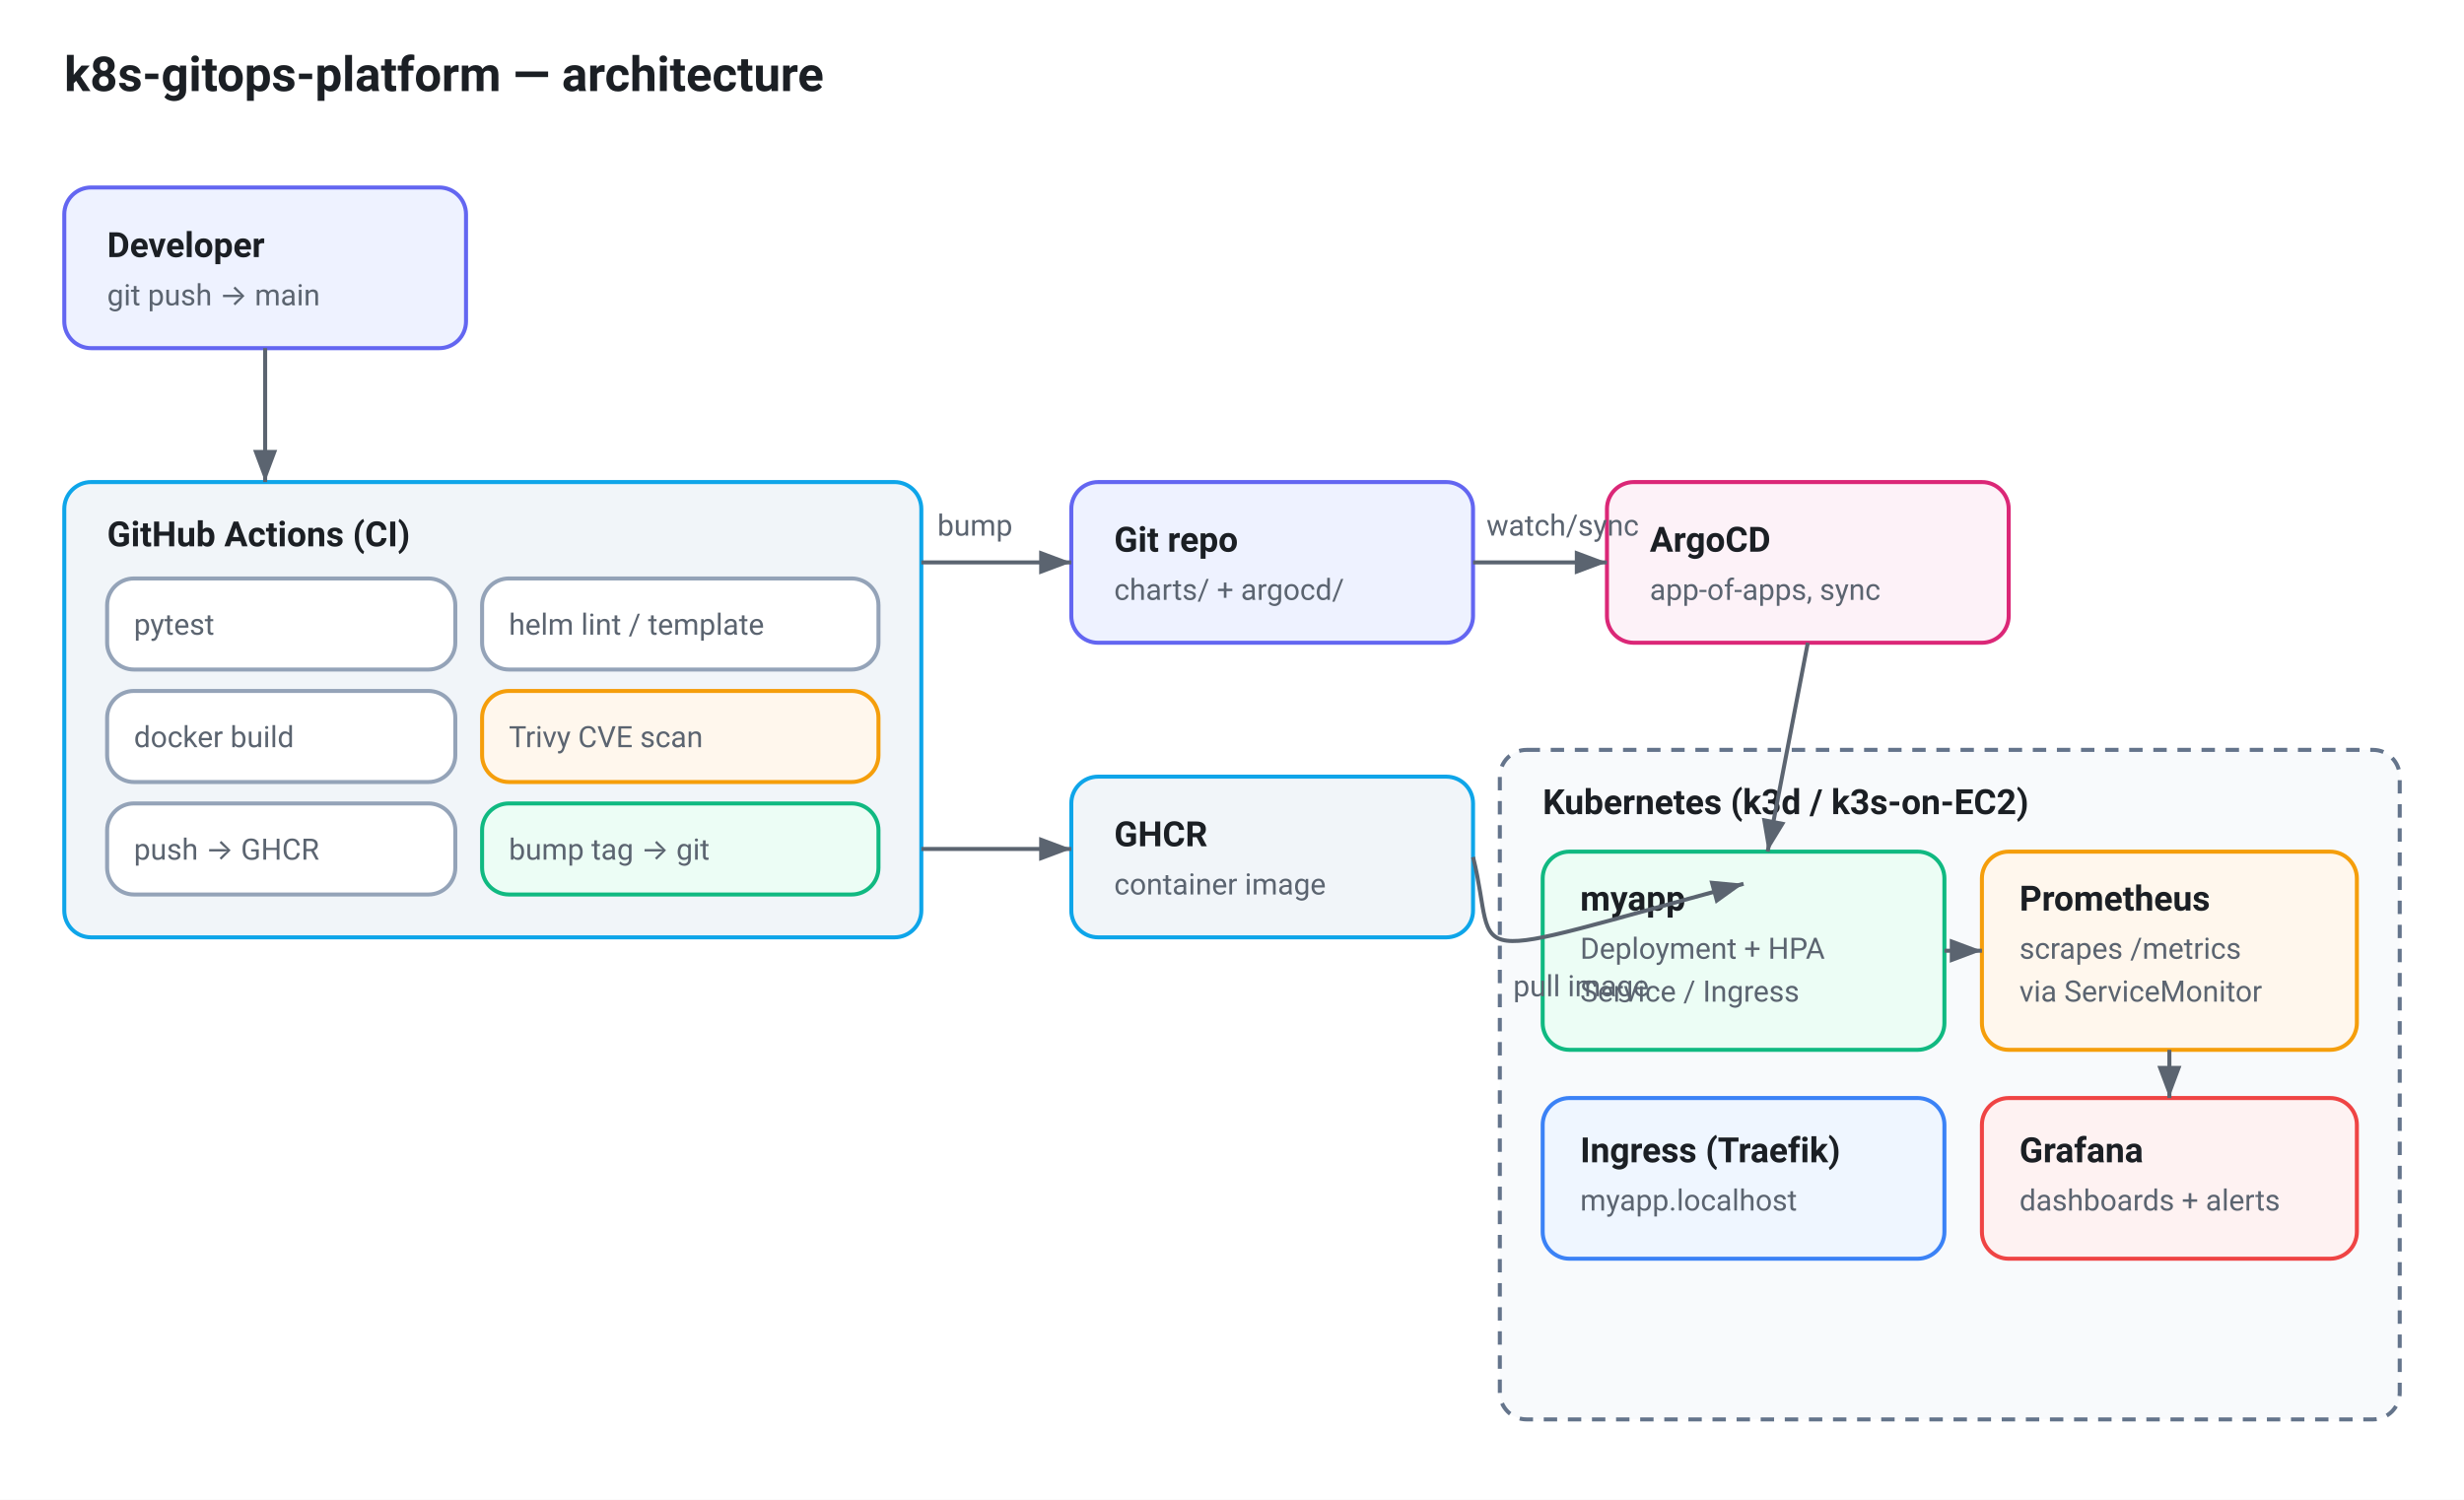
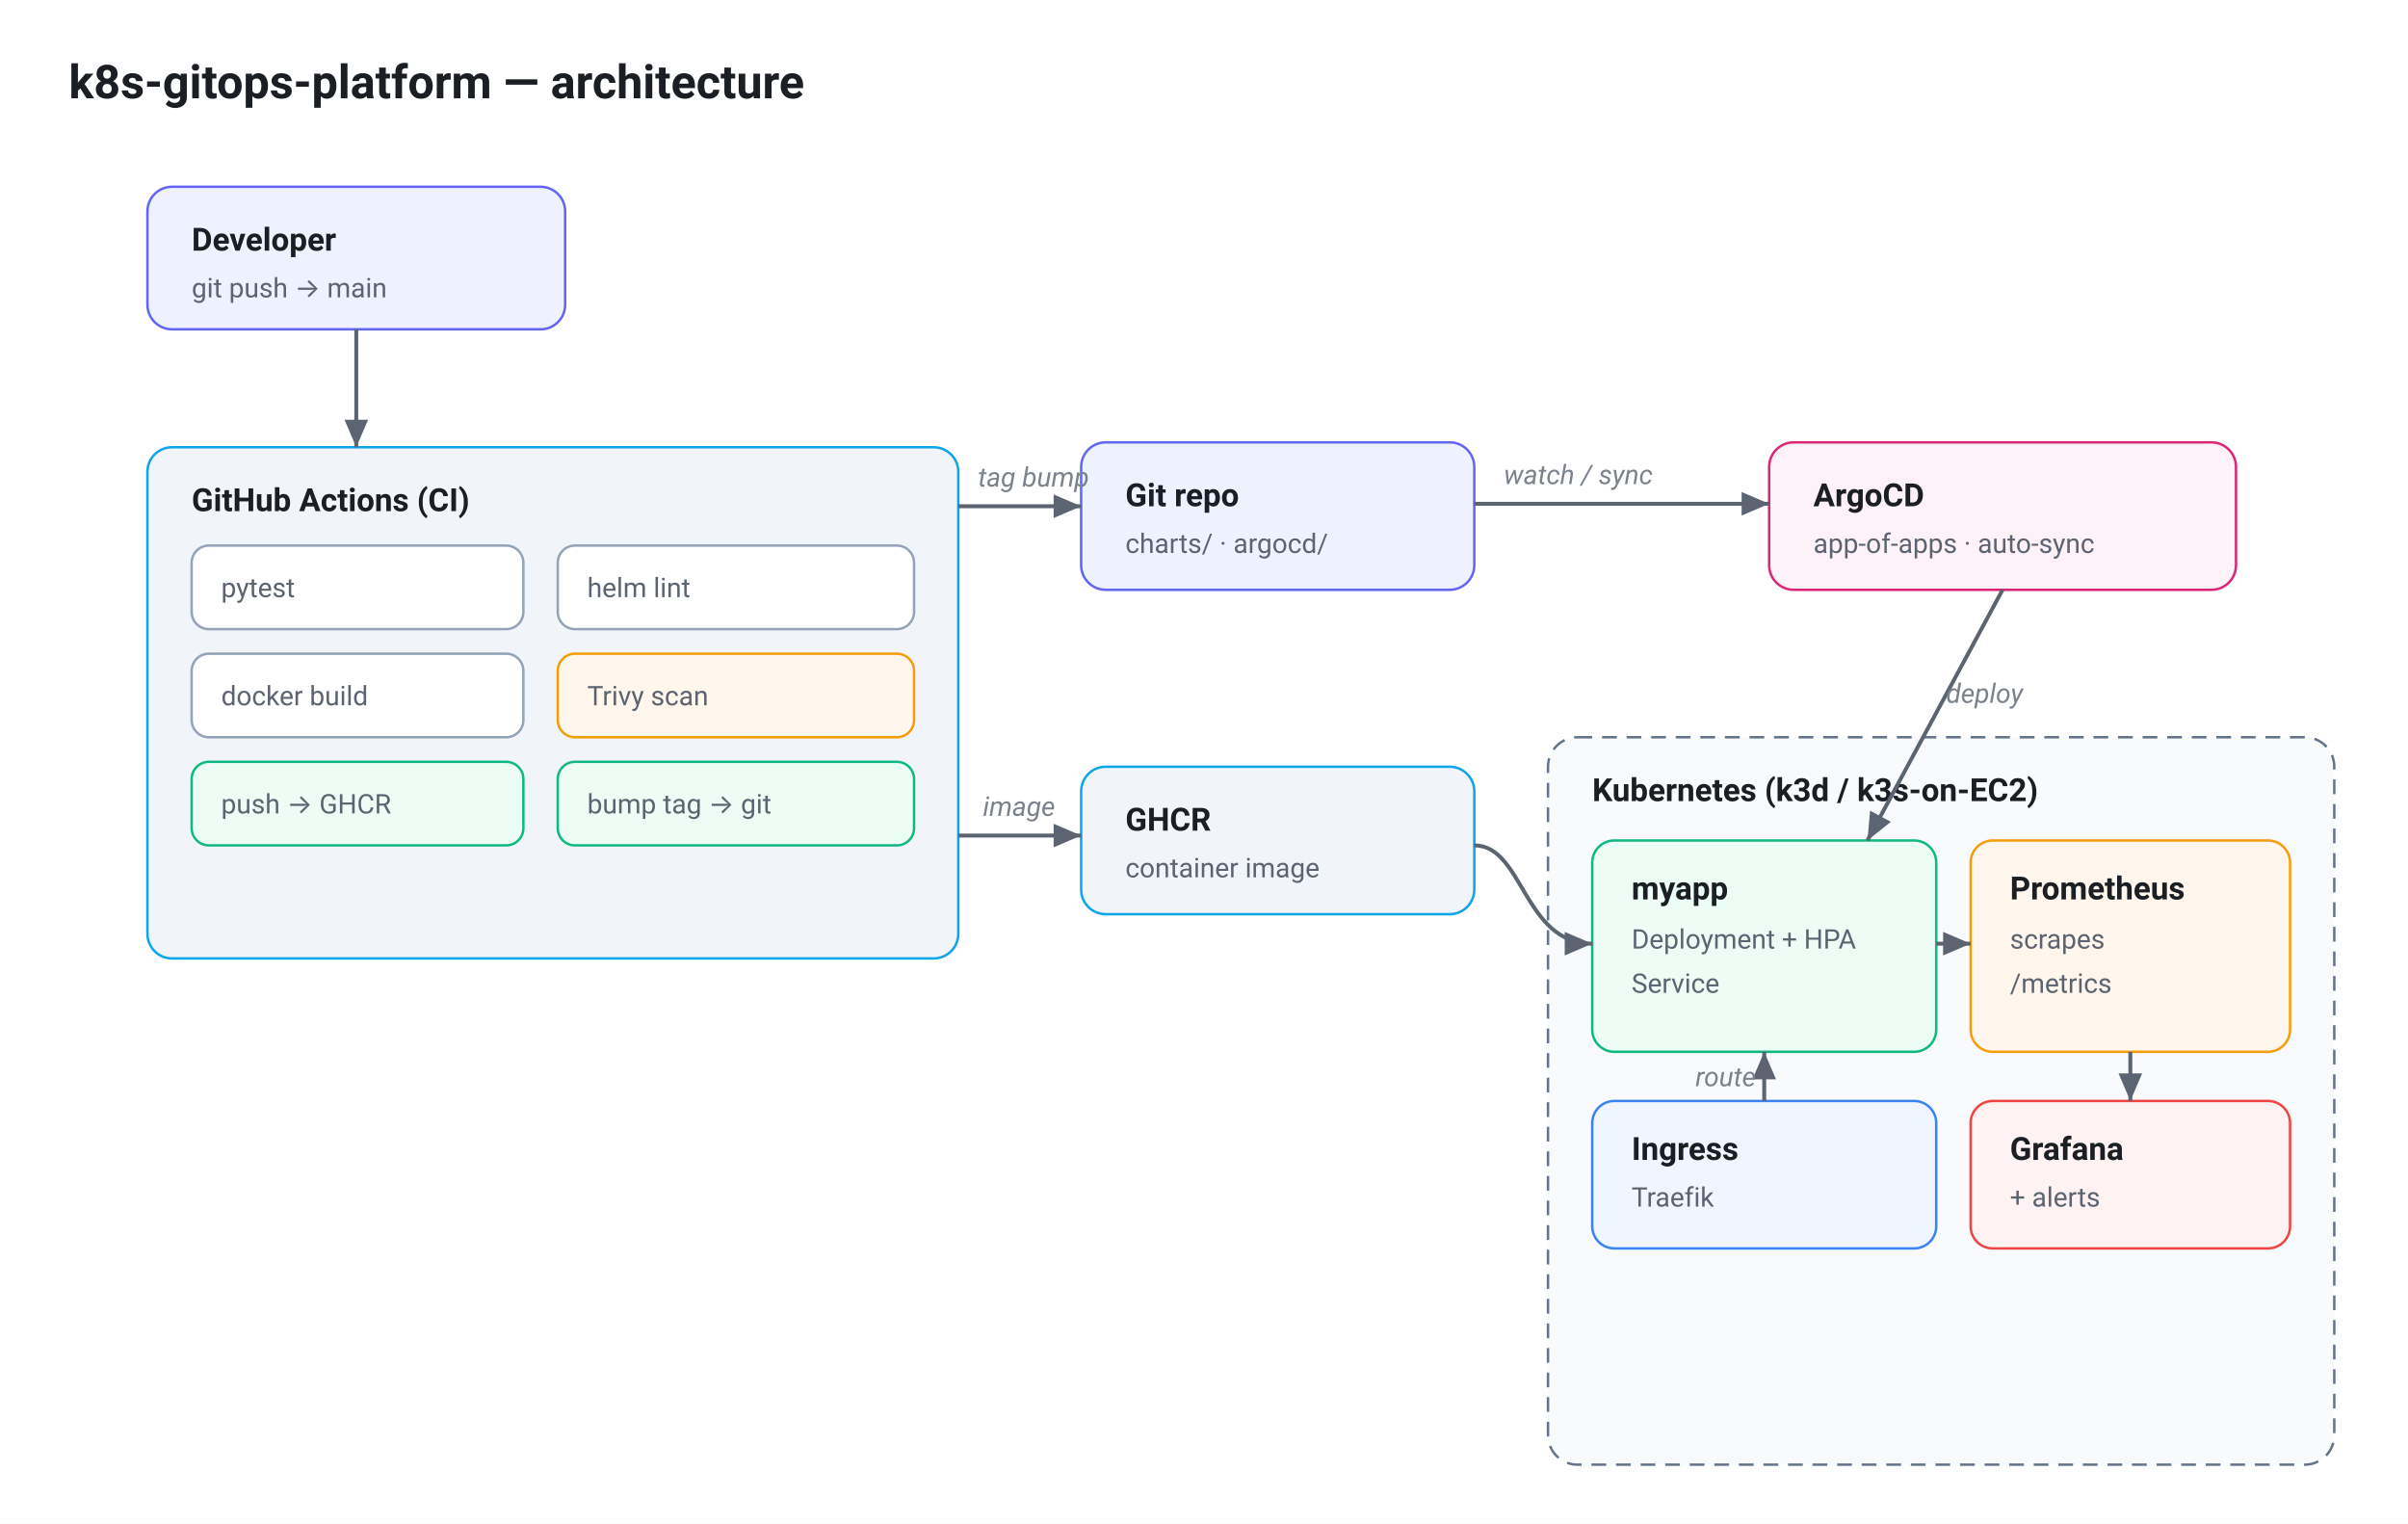
- <svg xmlns="http://www.w3.org/2000/svg" viewBox="0 0 920 560" font-family="-apple-system,Segoe UI,Roboto,sans-serif">
+ <svg xmlns="http://www.w3.org/2000/svg" viewBox="0 0 980 620" font-family="-apple-system,Segoe UI,Roboto,sans-serif">
  <defs>
-     <marker id="arrow" markerWidth="10" markerHeight="10" refX="8" refY="3" orient="auto">
-       <path d="M0,0 L8,3 L0,6 Z" fill="#5b6470" />
+     <marker id="arrow" markerWidth="9" markerHeight="9" refX="7" refY="3" orient="auto">
+       <path d="M0,0 L7,3 L0,6 Z" fill="#5b6470" />
    </marker>
    <style>
-       .box{rx:10;ry:10;stroke-width:1.5}
      .t{font-size:13px;fill:#1b1f24;font-weight:600}
      .s{font-size:11px;fill:#5b6470}
-       .lbl{font-size:11px;fill:#5b6470}
-       .edge{stroke:#5b6470;stroke-width:1.5;fill:none;marker-end:url(#arrow)}
+       .lbl{font-size:11px;fill:#7a828c;font-style:italic}
+       .edge{stroke:#5b6470;stroke-width:1.6;fill:none;marker-end:url(#arrow)}
    </style>
  </defs>
-   <rect x="0" y="0" width="920" height="560" fill="#ffffff" />
-   <text x="24" y="34" font-size="18" font-weight="700" fill="#1b1f24">k8s-gitops-platform — architecture</text>
-   <rect class="box" x="24" y="70" width="150" height="60" fill="#eef2ff" stroke="#6366f1" />
-   <text class="t" x="40" y="96">Developer</text>
-   <text class="s" x="40" y="114">git push → main</text>
-   <rect class="box" x="24" y="180" width="320" height="170" fill="#f1f5f9" stroke="#0ea5e9" />
-   <text class="t" x="40" y="204">GitHub Actions (CI)</text>
-   <rect class="box" x="40" y="216" width="130" height="34" fill="#ffffff" stroke="#94a3b8" />
-   <text class="s" x="50" y="237">pytest</text>
-   <rect class="box" x="180" y="216" width="148" height="34" fill="#ffffff" stroke="#94a3b8" />
-   <text class="s" x="190" y="237">helm lint / template</text>
-   <rect class="box" x="40" y="258" width="130" height="34" fill="#ffffff" stroke="#94a3b8" />
-   <text class="s" x="50" y="279">docker build</text>
-   <rect class="box" x="180" y="258" width="148" height="34" fill="#fff7ed" stroke="#f59e0b" />
-   <text class="s" x="190" y="279">Trivy CVE scan</text>
-   <rect class="box" x="40" y="300" width="130" height="34" fill="#ffffff" stroke="#94a3b8" />
-   <text class="s" x="50" y="321">push → GHCR</text>
-   <rect class="box" x="180" y="300" width="148" height="34" fill="#ecfdf5" stroke="#10b981" />
-   <text class="s" x="190" y="321">bump tag → git</text>
-   <rect class="box" x="400" y="180" width="150" height="60" fill="#eef2ff" stroke="#6366f1" />
-   <text class="t" x="416" y="206">Git repo</text>
-   <text class="s" x="416" y="224">charts/ + argocd/</text>
-   <rect class="box" x="400" y="290" width="150" height="60" fill="#f1f5f9" stroke="#0ea5e9" />
-   <text class="t" x="416" y="316">GHCR</text>
-   <text class="s" x="416" y="334">container image</text>
-   <rect class="box" x="600" y="180" width="150" height="60" fill="#fdf2f8" stroke="#db2777" />
-   <text class="t" x="616" y="206">ArgoCD</text>
-   <text class="s" x="616" y="224">app-of-apps, sync</text>
-   <rect class="box" x="560" y="280" width="336" height="250" fill="#f8fafc" stroke="#64748b" stroke-dasharray="5 4" />
-   <text class="t" x="576" y="304">Kubernetes (k3d / k3s-on-EC2)</text>
-   <rect class="box" x="576" y="318" width="150" height="74" fill="#ecfdf5" stroke="#10b981" />
-   <text class="t" x="590" y="340">myapp</text>
-   <text class="s" x="590" y="358">Deployment + HPA</text>
-   <text class="s" x="590" y="374">Service / Ingress</text>
-   <rect class="box" x="740" y="318" width="140" height="74" fill="#fff7ed" stroke="#f59e0b" />
-   <text class="t" x="754" y="340">Prometheus</text>
-   <text class="s" x="754" y="358">scrapes /metrics</text>
-   <text class="s" x="754" y="374">via ServiceMonitor</text>
-   <rect class="box" x="576" y="410" width="150" height="60" fill="#eff6ff" stroke="#3b82f6" />
-   <text class="t" x="590" y="434">Ingress (Traefik)</text>
-   <text class="s" x="590" y="452">myapp.localhost</text>
-   <rect class="box" x="740" y="410" width="140" height="60" fill="#fef2f2" stroke="#ef4444" />
-   <text class="t" x="754" y="434">Grafana</text>
-   <text class="s" x="754" y="452">dashboards + alerts</text>
-   <path class="edge" d="M99,130 L99,180" />
-   <path class="edge" d="M344,210 L400,210" />
-   <path class="edge" d="M344,317 L400,317" />
-   <path class="edge" d="M550,210 L600,210" />
-   <path class="edge" d="M675,240 L660,318" />
-   <path class="edge" d="M550,320 C560,360 540,360 651,330" />
-   <path class="edge" d="M726,355 L740,355" />
-   <path class="edge" d="M810,392 L810,410" />
-   <text class="lbl" x="350" y="200">bump</text>
-   <text class="lbl" x="555" y="200">watch/sync</text>
-   <text class="lbl" x="565" y="372">pull image</text>
+   <rect x="0" y="0" width="980" height="620" fill="#ffffff" />
+   <text x="28" y="40" font-size="19" font-weight="700" fill="#1b1f24">k8s-gitops-platform — architecture</text>
+   <rect x="60" y="76" width="170" height="58" rx="10" fill="#eef2ff" stroke="#6366f1" />
+   <text class="t" x="78" y="102">Developer</text>
+   <text class="s" x="78" y="121">git push → main</text>
+   <rect x="60" y="182" width="330" height="208" rx="10" fill="#f1f5f9" stroke="#0ea5e9" />
+   <text class="t" x="78" y="208">GitHub Actions (CI)</text>
+   <rect x="78" y="222" width="135" height="34" rx="7" fill="#ffffff" stroke="#94a3b8" />
+   <text class="s" x="90" y="243">pytest</text>
+   <rect x="227" y="222" width="145" height="34" rx="7" fill="#ffffff" stroke="#94a3b8" />
+   <text class="s" x="239" y="243">helm lint</text>
+   <rect x="78" y="266" width="135" height="34" rx="7" fill="#ffffff" stroke="#94a3b8" />
+   <text class="s" x="90" y="287">docker build</text>
+   <rect x="227" y="266" width="145" height="34" rx="7" fill="#fff7ed" stroke="#f59e0b" />
+   <text class="s" x="239" y="287">Trivy scan</text>
+   <rect x="78" y="310" width="135" height="34" rx="7" fill="#ecfdf5" stroke="#10b981" />
+   <text class="s" x="90" y="331">push → GHCR</text>
+   <rect x="227" y="310" width="145" height="34" rx="7" fill="#ecfdf5" stroke="#10b981" />
+   <text class="s" x="239" y="331">bump tag → git</text>
+   <rect x="440" y="180" width="160" height="60" rx="10" fill="#eef2ff" stroke="#6366f1" />
+   <text class="t" x="458" y="206">Git repo</text>
+   <text class="s" x="458" y="225">charts/ · argocd/</text>
+   <rect x="440" y="312" width="160" height="60" rx="10" fill="#f1f5f9" stroke="#0ea5e9" />
+   <text class="t" x="458" y="338">GHCR</text>
+   <text class="s" x="458" y="357">container image</text>
+   <rect x="720" y="180" width="190" height="60" rx="10" fill="#fdf2f8" stroke="#db2777" />
+   <text class="t" x="738" y="206">ArgoCD</text>
+   <text class="s" x="738" y="225">app-of-apps · auto-sync</text>
+   <rect x="630" y="300" width="320" height="296" rx="12" fill="#f8fafc" stroke="#64748b" stroke-dasharray="6 4" />
+   <text class="t" x="648" y="326">Kubernetes (k3d / k3s-on-EC2)</text>
+   <rect x="648" y="342" width="140" height="86" rx="9" fill="#ecfdf5" stroke="#10b981" />
+   <text class="t" x="664" y="366">myapp</text>
+   <text class="s" x="664" y="386">Deployment + HPA</text>
+   <text class="s" x="664" y="404">Service</text>
+   <rect x="802" y="342" width="130" height="86" rx="9" fill="#fff7ed" stroke="#f59e0b" />
+   <text class="t" x="818" y="366">Prometheus</text>
+   <text class="s" x="818" y="386">scrapes</text>
+   <text class="s" x="818" y="404">/metrics</text>
+   <rect x="648" y="448" width="140" height="60" rx="9" fill="#eff6ff" stroke="#3b82f6" />
+   <text class="t" x="664" y="472">Ingress</text>
+   <text class="s" x="664" y="491">Traefik</text>
+   <rect x="802" y="448" width="130" height="60" rx="9" fill="#fef2f2" stroke="#ef4444" />
+   <text class="t" x="818" y="472">Grafana</text>
+   <text class="s" x="818" y="491">+ alerts</text>
+   <path class="edge" d="M145,134 L145,182" />
+   <path class="edge" d="M390,206 L440,206" />
+   <text class="lbl" x="398" y="198">tag bump</text>
+   <path class="edge" d="M390,340 L440,340" />
+   <text class="lbl" x="400" y="332">image</text>
+   <path class="edge" d="M600,205 L720,205" />
+   <text class="lbl" x="612" y="197">watch / sync</text>
+   <path class="edge" d="M600,344 C620,344 620,384 648,384" />
+   <path class="edge" d="M815,240 L760,342" />
+   <text class="lbl" x="792" y="286">deploy</text>
+   <path class="edge" d="M788,384 L802,384" />
+   <path class="edge" d="M867,428 L867,448" />
+   <path class="edge" d="M718,448 L718,428" />
+   <text class="lbl" x="690" y="442">route</text>
</svg>
